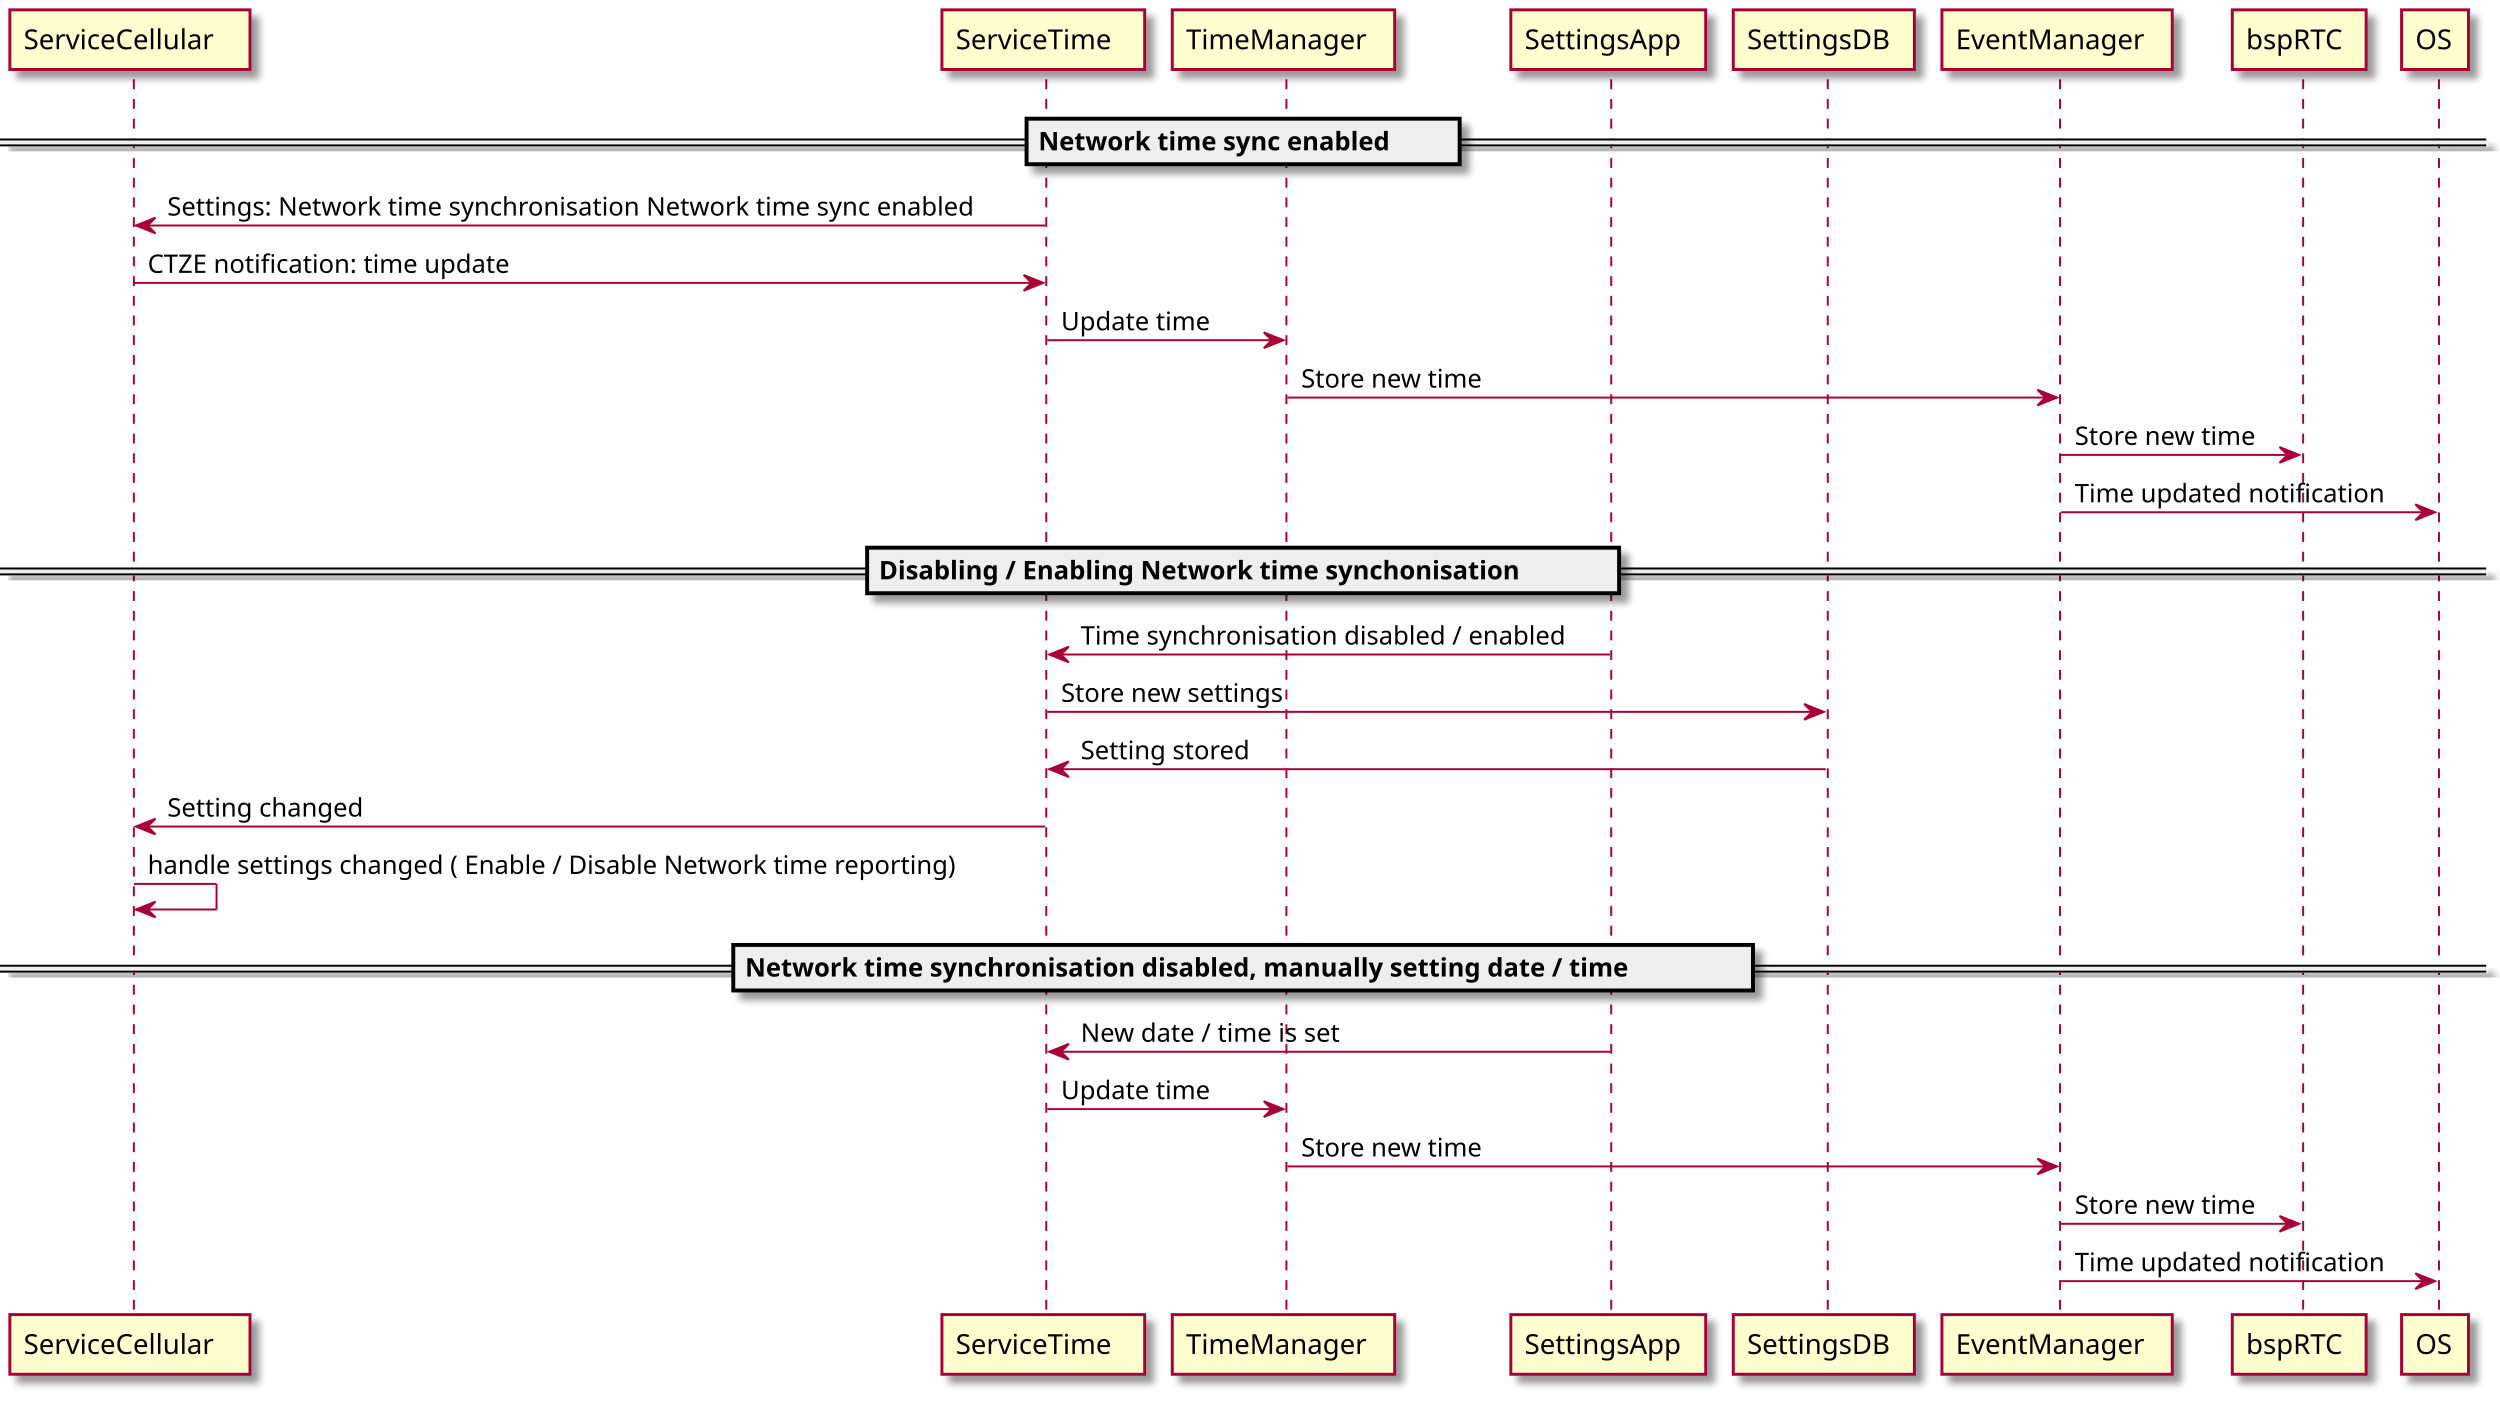
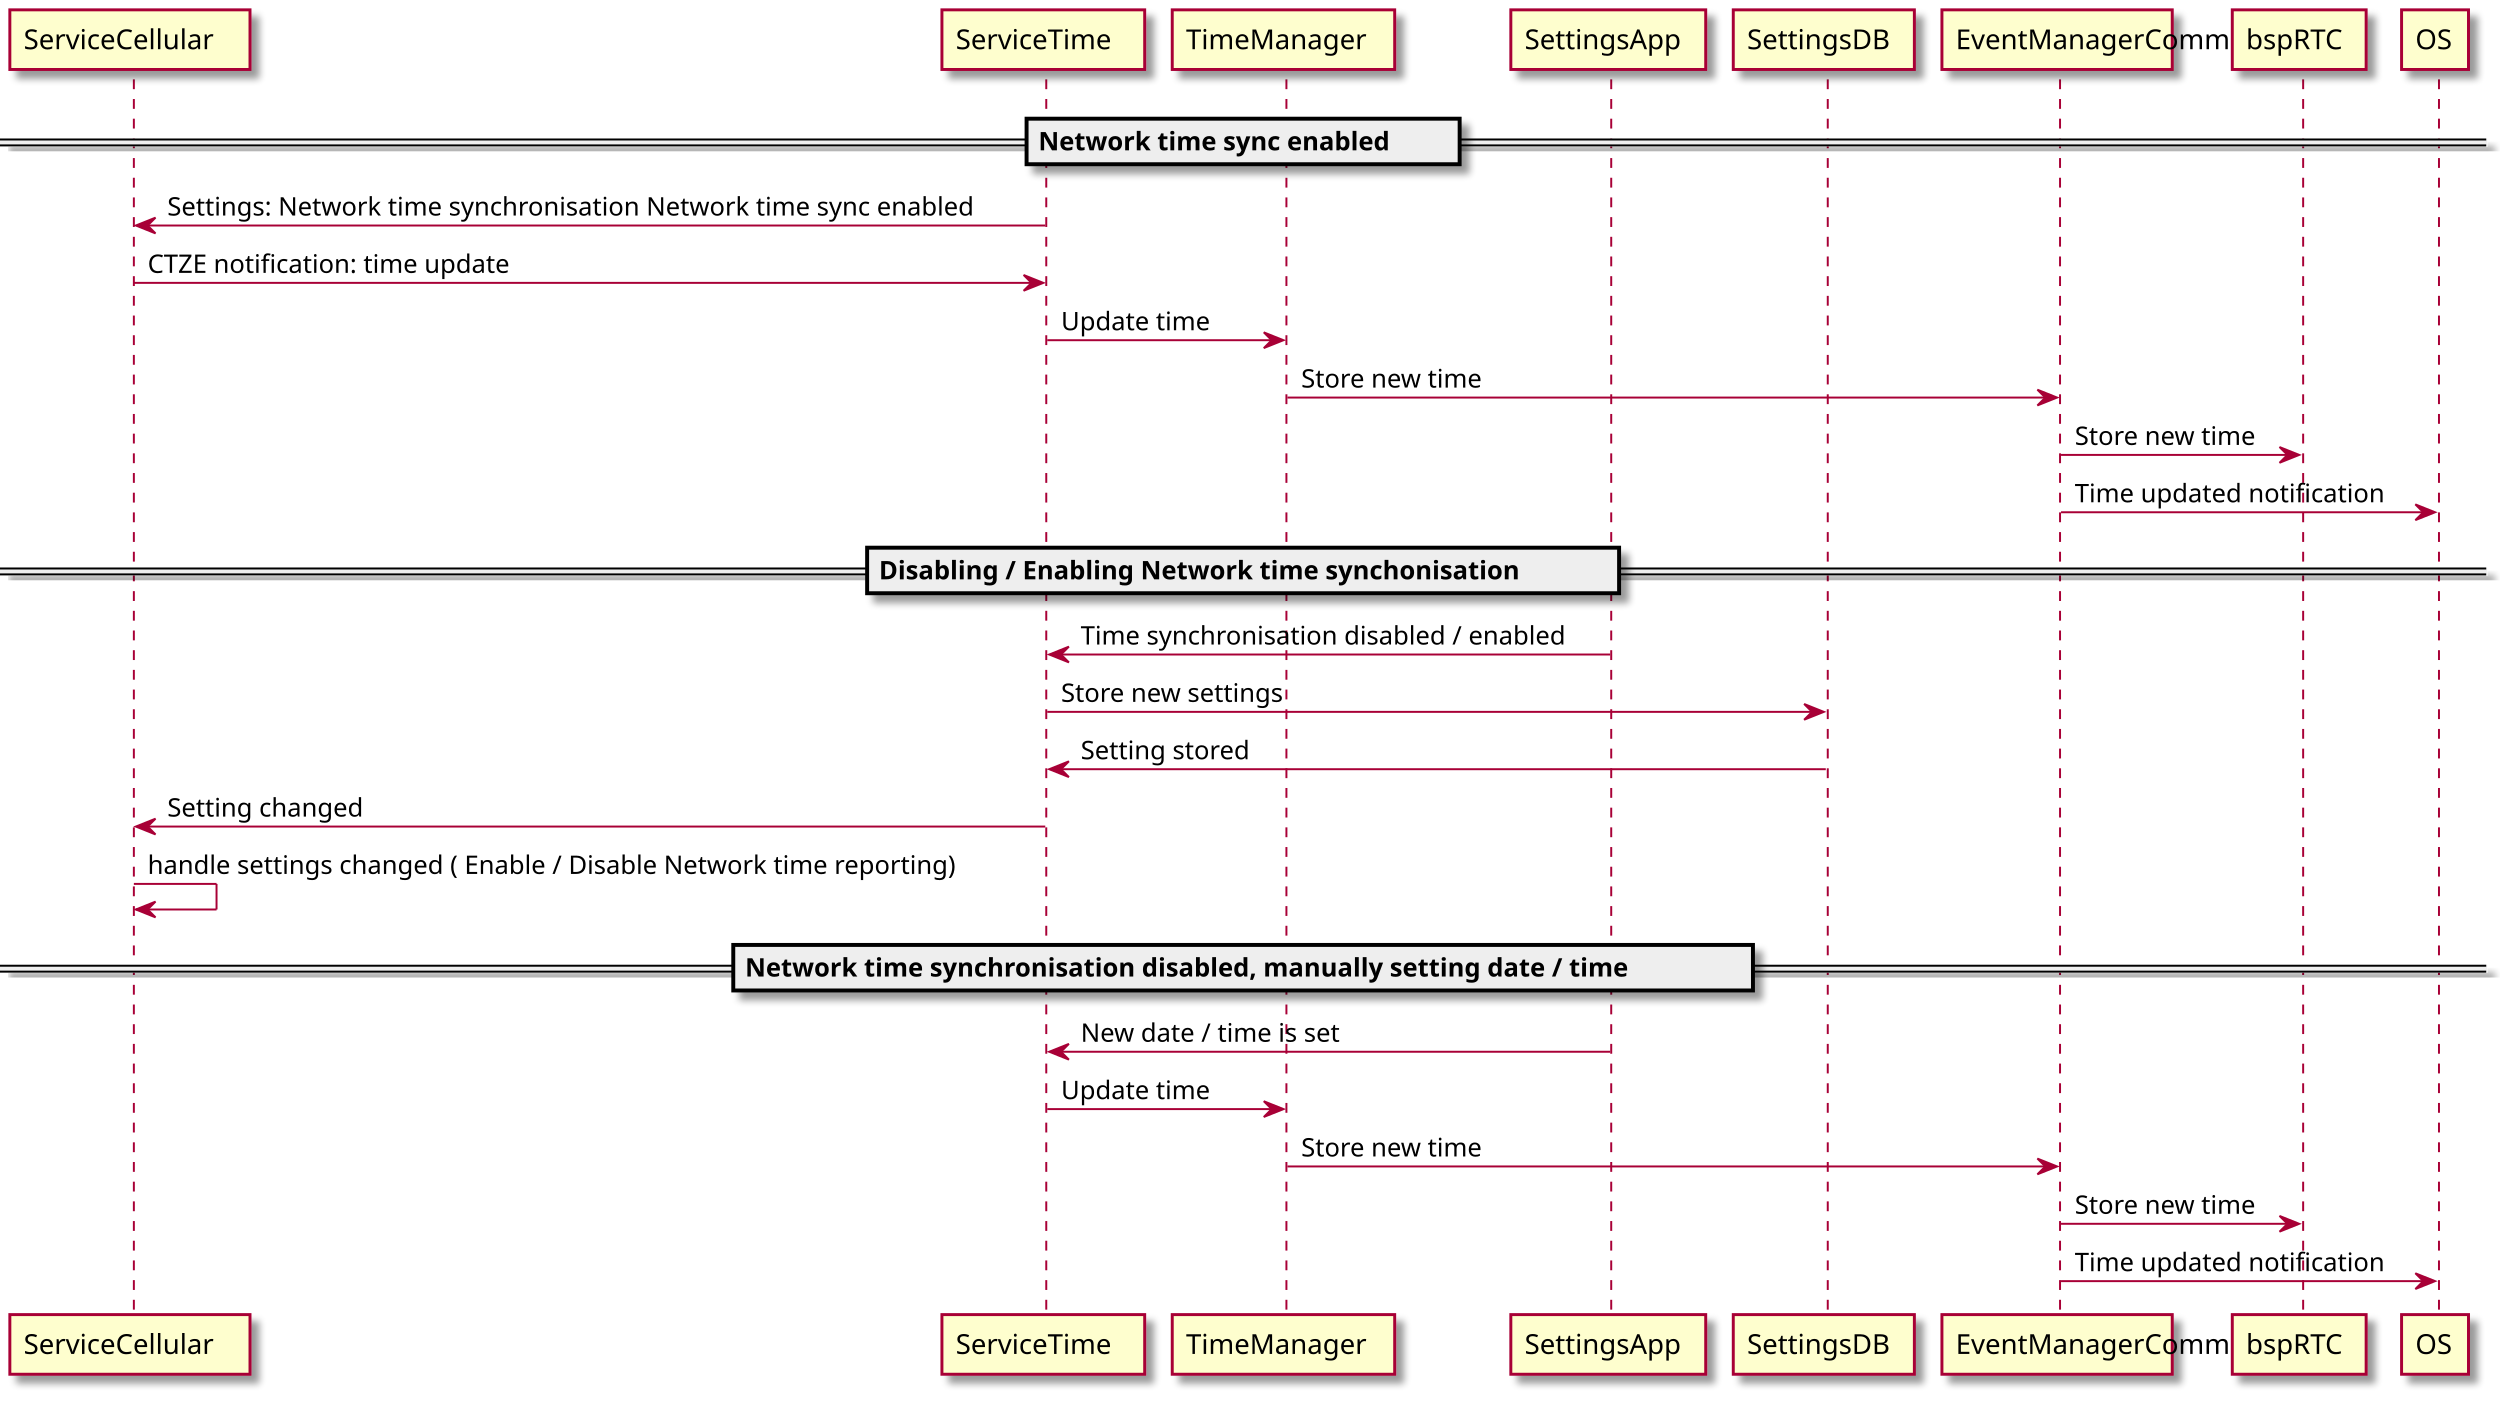
<svg xmlns="http://www.w3.org/2000/svg" contentScriptType="application/ecmascript" contentStyleType="text/css" height="712px" preserveAspectRatio="none" style="width:1270px;height:712px;" version="1.1" viewBox="0 0 1270 712" width="1270px" zoomAndPan="magnify">
  <defs>
    <filter height="300%" id="fdmmks63ug5yv" width="300%" x="-1" y="-1">
      <feGaussianBlur result="blurOut" stdDeviation="2.0" />
      <feColorMatrix in="blurOut" result="blurOut2" type="matrix" values="0 0 0 0 0 0 0 0 0 0 0 0 0 0 0 0 0 0 .4 0" />
      <feOffset dx="4.0" dy="4.0" in="blurOut2" result="blurOut3" />
      <feBlend in="SourceGraphic" in2="blurOut3" mode="normal" />
    </filter>
  </defs>
  <g>
    <line style="stroke:#A80036;stroke-width:1.0;stroke-dasharray:5.0,5.0;" x1="68" x2="68" y1="40.297" y2="668.82" />
    <line style="stroke:#A80036;stroke-width:1.0;stroke-dasharray:5.0,5.0;" x1="531.5" x2="531.5" y1="40.297" y2="668.82" />
    <line style="stroke:#A80036;stroke-width:1.0;stroke-dasharray:5.0,5.0;" x1="653.5" x2="653.5" y1="40.297" y2="668.82" />
    <line style="stroke:#A80036;stroke-width:1.0;stroke-dasharray:5.0,5.0;" x1="818.5" x2="818.5" y1="40.297" y2="668.82" />
    <line style="stroke:#A80036;stroke-width:1.0;stroke-dasharray:5.0,5.0;" x1="928.5" x2="928.5" y1="40.297" y2="668.82" />
    <line style="stroke:#A80036;stroke-width:1.0;stroke-dasharray:5.0,5.0;" x1="1046.5" x2="1046.5" y1="40.297" y2="668.82" />
    <line style="stroke:#A80036;stroke-width:1.0;stroke-dasharray:5.0,5.0;" x1="1170" x2="1170" y1="40.297" y2="668.82" />
    <line style="stroke:#A80036;stroke-width:1.0;stroke-dasharray:5.0,5.0;" x1="1239" x2="1239" y1="40.297" y2="668.82" />
    <rect fill="#FEFECE" filter="url(#fdmmks63ug5yv)" height="30.297" style="stroke:#A80036;stroke-width:1.5;" width="122" x="5" y="5" />
    <text fill="#000000" font-family="sans-serif" font-size="14" lengthAdjust="spacing" textLength="108" x="12" y="24.995">ServiceCellular</text>
    <rect fill="#FEFECE" filter="url(#fdmmks63ug5yv)" height="30.297" style="stroke:#A80036;stroke-width:1.5;" width="122" x="5" y="667.82" />
    <text fill="#000000" font-family="sans-serif" font-size="14" lengthAdjust="spacing" textLength="108" x="12" y="687.815">ServiceCellular</text>
    <rect fill="#FEFECE" filter="url(#fdmmks63ug5yv)" height="30.297" style="stroke:#A80036;stroke-width:1.5;" width="103" x="478.5" y="5" />
    <text fill="#000000" font-family="sans-serif" font-size="14" lengthAdjust="spacing" textLength="89" x="485.5" y="24.995">ServiceTime</text>
    <rect fill="#FEFECE" filter="url(#fdmmks63ug5yv)" height="30.297" style="stroke:#A80036;stroke-width:1.5;" width="103" x="478.5" y="667.82" />
    <text fill="#000000" font-family="sans-serif" font-size="14" lengthAdjust="spacing" textLength="89" x="485.5" y="687.815">ServiceTime</text>
    <rect fill="#FEFECE" filter="url(#fdmmks63ug5yv)" height="30.297" style="stroke:#A80036;stroke-width:1.5;" width="113" x="595.5" y="5" />
    <text fill="#000000" font-family="sans-serif" font-size="14" lengthAdjust="spacing" textLength="99" x="602.5" y="24.995">TimeManager</text>
    <rect fill="#FEFECE" filter="url(#fdmmks63ug5yv)" height="30.297" style="stroke:#A80036;stroke-width:1.5;" width="113" x="595.5" y="667.82" />
    <text fill="#000000" font-family="sans-serif" font-size="14" lengthAdjust="spacing" textLength="99" x="602.5" y="687.815">TimeManager</text>
    <rect fill="#FEFECE" filter="url(#fdmmks63ug5yv)" height="30.297" style="stroke:#A80036;stroke-width:1.5;" width="99" x="767.5" y="5" />
    <text fill="#000000" font-family="sans-serif" font-size="14" lengthAdjust="spacing" textLength="85" x="774.5" y="24.995">SettingsApp</text>
    <rect fill="#FEFECE" filter="url(#fdmmks63ug5yv)" height="30.297" style="stroke:#A80036;stroke-width:1.5;" width="99" x="767.5" y="667.82" />
    <text fill="#000000" font-family="sans-serif" font-size="14" lengthAdjust="spacing" textLength="85" x="774.5" y="687.815">SettingsApp</text>
    <rect fill="#FEFECE" filter="url(#fdmmks63ug5yv)" height="30.297" style="stroke:#A80036;stroke-width:1.5;" width="92" x="880.5" y="5" />
    <text fill="#000000" font-family="sans-serif" font-size="14" lengthAdjust="spacing" textLength="78" x="887.5" y="24.995">SettingsDB</text>
    <rect fill="#FEFECE" filter="url(#fdmmks63ug5yv)" height="30.297" style="stroke:#A80036;stroke-width:1.5;" width="92" x="880.5" y="667.82" />
    <text fill="#000000" font-family="sans-serif" font-size="14" lengthAdjust="spacing" textLength="78" x="887.5" y="687.815">SettingsDB</text>
    <rect fill="#FEFECE" filter="url(#fdmmks63ug5yv)" height="30.297" style="stroke:#A80036;stroke-width:1.5;" width="117" x="986.5" y="5" />
-     <text fill="#000000" font-family="sans-serif" font-size="14" lengthAdjust="spacing" textLength="103" x="993.5" y="24.995">EventManager</text>
+     <text fill="#000000" font-family="sans-serif" font-size="14" lengthAdjust="spacing" textLength="103" x="993.5" y="24.995">EventManagerCommon</text>
    <rect fill="#FEFECE" filter="url(#fdmmks63ug5yv)" height="30.297" style="stroke:#A80036;stroke-width:1.5;" width="117" x="986.5" y="667.82" />
-     <text fill="#000000" font-family="sans-serif" font-size="14" lengthAdjust="spacing" textLength="103" x="993.5" y="687.815">EventManager</text>
+     <text fill="#000000" font-family="sans-serif" font-size="14" lengthAdjust="spacing" textLength="103" x="993.5" y="687.815">EventManagerCommon</text>
    <rect fill="#FEFECE" filter="url(#fdmmks63ug5yv)" height="30.297" style="stroke:#A80036;stroke-width:1.5;" width="68" x="1134" y="5" />
    <text fill="#000000" font-family="sans-serif" font-size="14" lengthAdjust="spacing" textLength="54" x="1141" y="24.995">bspRTC</text>
    <rect fill="#FEFECE" filter="url(#fdmmks63ug5yv)" height="30.297" style="stroke:#A80036;stroke-width:1.5;" width="68" x="1134" y="667.82" />
    <text fill="#000000" font-family="sans-serif" font-size="14" lengthAdjust="spacing" textLength="54" x="1141" y="687.815">bspRTC</text>
    <rect fill="#FEFECE" filter="url(#fdmmks63ug5yv)" height="30.297" style="stroke:#A80036;stroke-width:1.5;" width="34" x="1220" y="5" />
    <text fill="#000000" font-family="sans-serif" font-size="14" lengthAdjust="spacing" textLength="20" x="1227" y="24.995">OS</text>
    <rect fill="#FEFECE" filter="url(#fdmmks63ug5yv)" height="30.297" style="stroke:#A80036;stroke-width:1.5;" width="34" x="1220" y="667.82" />
    <text fill="#000000" font-family="sans-serif" font-size="14" lengthAdjust="spacing" textLength="20" x="1227" y="687.815">OS</text>
    <rect fill="#EEEEEE" filter="url(#fdmmks63ug5yv)" height="3" style="stroke:#EEEEEE;stroke-width:1.0;" width="1263" x="0" y="70.863" />
    <line style="stroke:#000000;stroke-width:1.0;" x1="0" x2="1263" y1="70.863" y2="70.863" />
    <line style="stroke:#000000;stroke-width:1.0;" x1="0" x2="1263" y1="73.863" y2="73.863" />
    <rect fill="#EEEEEE" filter="url(#fdmmks63ug5yv)" height="23.133" style="stroke:#000000;stroke-width:2.0;" width="220" x="521.5" y="60.297" />
    <text fill="#000000" font-family="sans-serif" font-size="13" font-weight="bold" lengthAdjust="spacing" textLength="201" x="527.5" y="76.364">Network time sync enabled</text>
    <polygon fill="#A80036" points="79,110.562,69,114.562,79,118.562,75,114.562" style="stroke:#A80036;stroke-width:1.0;" />
    <line style="stroke:#A80036;stroke-width:1.0;" x1="73" x2="531" y1="114.562" y2="114.562" />
    <text fill="#000000" font-family="sans-serif" font-size="13" lengthAdjust="spacing" textLength="440" x="85" y="109.497">Settings: Network time synchronisation Network time sync enabled</text>
    <polygon fill="#A80036" points="520,139.695,530,143.695,520,147.695,524,143.695" style="stroke:#A80036;stroke-width:1.0;" />
    <line style="stroke:#A80036;stroke-width:1.0;" x1="68" x2="526" y1="143.695" y2="143.695" />
    <text fill="#000000" font-family="sans-serif" font-size="13" lengthAdjust="spacing" textLength="199" x="75" y="138.629">CTZE notification: time update</text>
    <polygon fill="#A80036" points="642,168.828,652,172.828,642,176.828,646,172.828" style="stroke:#A80036;stroke-width:1.0;" />
    <line style="stroke:#A80036;stroke-width:1.0;" x1="532" x2="648" y1="172.828" y2="172.828" />
    <text fill="#000000" font-family="sans-serif" font-size="13" lengthAdjust="spacing" textLength="81" x="539" y="167.762">Update time</text>
    <polygon fill="#A80036" points="1035,197.961,1045,201.961,1035,205.961,1039,201.961" style="stroke:#A80036;stroke-width:1.0;" />
    <line style="stroke:#A80036;stroke-width:1.0;" x1="654" x2="1041" y1="201.961" y2="201.961" />
    <text fill="#000000" font-family="sans-serif" font-size="13" lengthAdjust="spacing" textLength="99" x="661" y="196.895">Store new time</text>
    <polygon fill="#A80036" points="1158,227.094,1168,231.094,1158,235.094,1162,231.094" style="stroke:#A80036;stroke-width:1.0;" />
    <line style="stroke:#A80036;stroke-width:1.0;" x1="1047" x2="1164" y1="231.094" y2="231.094" />
    <text fill="#000000" font-family="sans-serif" font-size="13" lengthAdjust="spacing" textLength="99" x="1054" y="226.028">Store new time</text>
    <polygon fill="#A80036" points="1227,256.227,1237,260.227,1227,264.227,1231,260.227" style="stroke:#A80036;stroke-width:1.0;" />
    <line style="stroke:#A80036;stroke-width:1.0;" x1="1047" x2="1233" y1="260.227" y2="260.227" />
    <text fill="#000000" font-family="sans-serif" font-size="13" lengthAdjust="spacing" textLength="168" x="1054" y="255.161">Time updated notification</text>
    <rect fill="#EEEEEE" filter="url(#fdmmks63ug5yv)" height="3" style="stroke:#EEEEEE;stroke-width:1.0;" width="1263" x="0" y="288.793" />
    <line style="stroke:#000000;stroke-width:1.0;" x1="0" x2="1263" y1="288.793" y2="288.793" />
    <line style="stroke:#000000;stroke-width:1.0;" x1="0" x2="1263" y1="291.793" y2="291.793" />
    <rect fill="#EEEEEE" filter="url(#fdmmks63ug5yv)" height="23.133" style="stroke:#000000;stroke-width:2.0;" width="382" x="440.5" y="278.227" />
    <text fill="#000000" font-family="sans-serif" font-size="13" font-weight="bold" lengthAdjust="spacing" textLength="363" x="446.5" y="294.293">Disabling / Enabling Network time synchonisation</text>
    <polygon fill="#A80036" points="543,328.492,533,332.492,543,336.492,539,332.492" style="stroke:#A80036;stroke-width:1.0;" />
    <line style="stroke:#A80036;stroke-width:1.0;" x1="537" x2="818" y1="332.492" y2="332.492" />
    <text fill="#000000" font-family="sans-serif" font-size="13" lengthAdjust="spacing" textLength="263" x="549" y="327.426">Time synchronisation disabled / enabled</text>
    <polygon fill="#A80036" points="916.5,357.625,926.5,361.625,916.5,365.625,920.5,361.625" style="stroke:#A80036;stroke-width:1.0;" />
    <line style="stroke:#A80036;stroke-width:1.0;" x1="532" x2="922.5" y1="361.625" y2="361.625" />
    <text fill="#000000" font-family="sans-serif" font-size="13" lengthAdjust="spacing" textLength="121" x="539" y="356.559">Store new settings</text>
    <polygon fill="#A80036" points="543,386.758,533,390.758,543,394.758,539,390.758" style="stroke:#A80036;stroke-width:1.0;" />
    <line style="stroke:#A80036;stroke-width:1.0;" x1="537" x2="927.5" y1="390.758" y2="390.758" />
    <text fill="#000000" font-family="sans-serif" font-size="13" lengthAdjust="spacing" textLength="91" x="549" y="385.692">Setting stored</text>
    <polygon fill="#A80036" points="79,415.891,69,419.891,79,423.891,75,419.891" style="stroke:#A80036;stroke-width:1.0;" />
    <line style="stroke:#A80036;stroke-width:1.0;" x1="73" x2="531" y1="419.891" y2="419.891" />
    <text fill="#000000" font-family="sans-serif" font-size="13" lengthAdjust="spacing" textLength="105" x="85" y="414.825">Setting changed</text>
    <line style="stroke:#A80036;stroke-width:1.0;" x1="68" x2="110" y1="449.023" y2="449.023" />
    <line style="stroke:#A80036;stroke-width:1.0;" x1="110" x2="110" y1="449.023" y2="462.023" />
    <line style="stroke:#A80036;stroke-width:1.0;" x1="69" x2="110" y1="462.023" y2="462.023" />
    <polygon fill="#A80036" points="79,458.023,69,462.023,79,466.023,75,462.023" style="stroke:#A80036;stroke-width:1.0;" />
    <text fill="#000000" font-family="sans-serif" font-size="13" lengthAdjust="spacing" textLength="438" x="75" y="443.957">handle settings changed ( Enable / Disable Network time reporting)</text>
    <rect fill="#EEEEEE" filter="url(#fdmmks63ug5yv)" height="3" style="stroke:#EEEEEE;stroke-width:1.0;" width="1263" x="0" y="490.59" />
    <line style="stroke:#000000;stroke-width:1.0;" x1="0" x2="1263" y1="490.59" y2="490.59" />
    <line style="stroke:#000000;stroke-width:1.0;" x1="0" x2="1263" y1="493.59" y2="493.59" />
    <rect fill="#EEEEEE" filter="url(#fdmmks63ug5yv)" height="23.133" style="stroke:#000000;stroke-width:2.0;" width="518" x="372.5" y="480.023" />
    <text fill="#000000" font-family="sans-serif" font-size="13" font-weight="bold" lengthAdjust="spacing" textLength="504" x="378.5" y="496.09">Network time synchronisation disabled, manually setting date / time</text>
    <polygon fill="#A80036" points="543,530.289,533,534.289,543,538.289,539,534.289" style="stroke:#A80036;stroke-width:1.0;" />
    <line style="stroke:#A80036;stroke-width:1.0;" x1="537" x2="818" y1="534.289" y2="534.289" />
    <text fill="#000000" font-family="sans-serif" font-size="13" lengthAdjust="spacing" textLength="143" x="549" y="529.223">New date / time is set</text>
    <polygon fill="#A80036" points="642,559.422,652,563.422,642,567.422,646,563.422" style="stroke:#A80036;stroke-width:1.0;" />
    <line style="stroke:#A80036;stroke-width:1.0;" x1="532" x2="648" y1="563.422" y2="563.422" />
    <text fill="#000000" font-family="sans-serif" font-size="13" lengthAdjust="spacing" textLength="81" x="539" y="558.356">Update time</text>
    <polygon fill="#A80036" points="1035,588.555,1045,592.555,1035,596.555,1039,592.555" style="stroke:#A80036;stroke-width:1.0;" />
    <line style="stroke:#A80036;stroke-width:1.0;" x1="654" x2="1041" y1="592.555" y2="592.555" />
    <text fill="#000000" font-family="sans-serif" font-size="13" lengthAdjust="spacing" textLength="99" x="661" y="587.489">Store new time</text>
    <polygon fill="#A80036" points="1158,617.688,1168,621.688,1158,625.688,1162,621.688" style="stroke:#A80036;stroke-width:1.0;" />
    <line style="stroke:#A80036;stroke-width:1.0;" x1="1047" x2="1164" y1="621.688" y2="621.688" />
    <text fill="#000000" font-family="sans-serif" font-size="13" lengthAdjust="spacing" textLength="99" x="1054" y="616.622">Store new time</text>
    <polygon fill="#A80036" points="1227,646.82,1237,650.82,1227,654.82,1231,650.82" style="stroke:#A80036;stroke-width:1.0;" />
    <line style="stroke:#A80036;stroke-width:1.0;" x1="1047" x2="1233" y1="650.82" y2="650.82" />
    <text fill="#000000" font-family="sans-serif" font-size="13" lengthAdjust="spacing" textLength="168" x="1054" y="645.754">Time updated notification</text>
  </g>
</svg>
